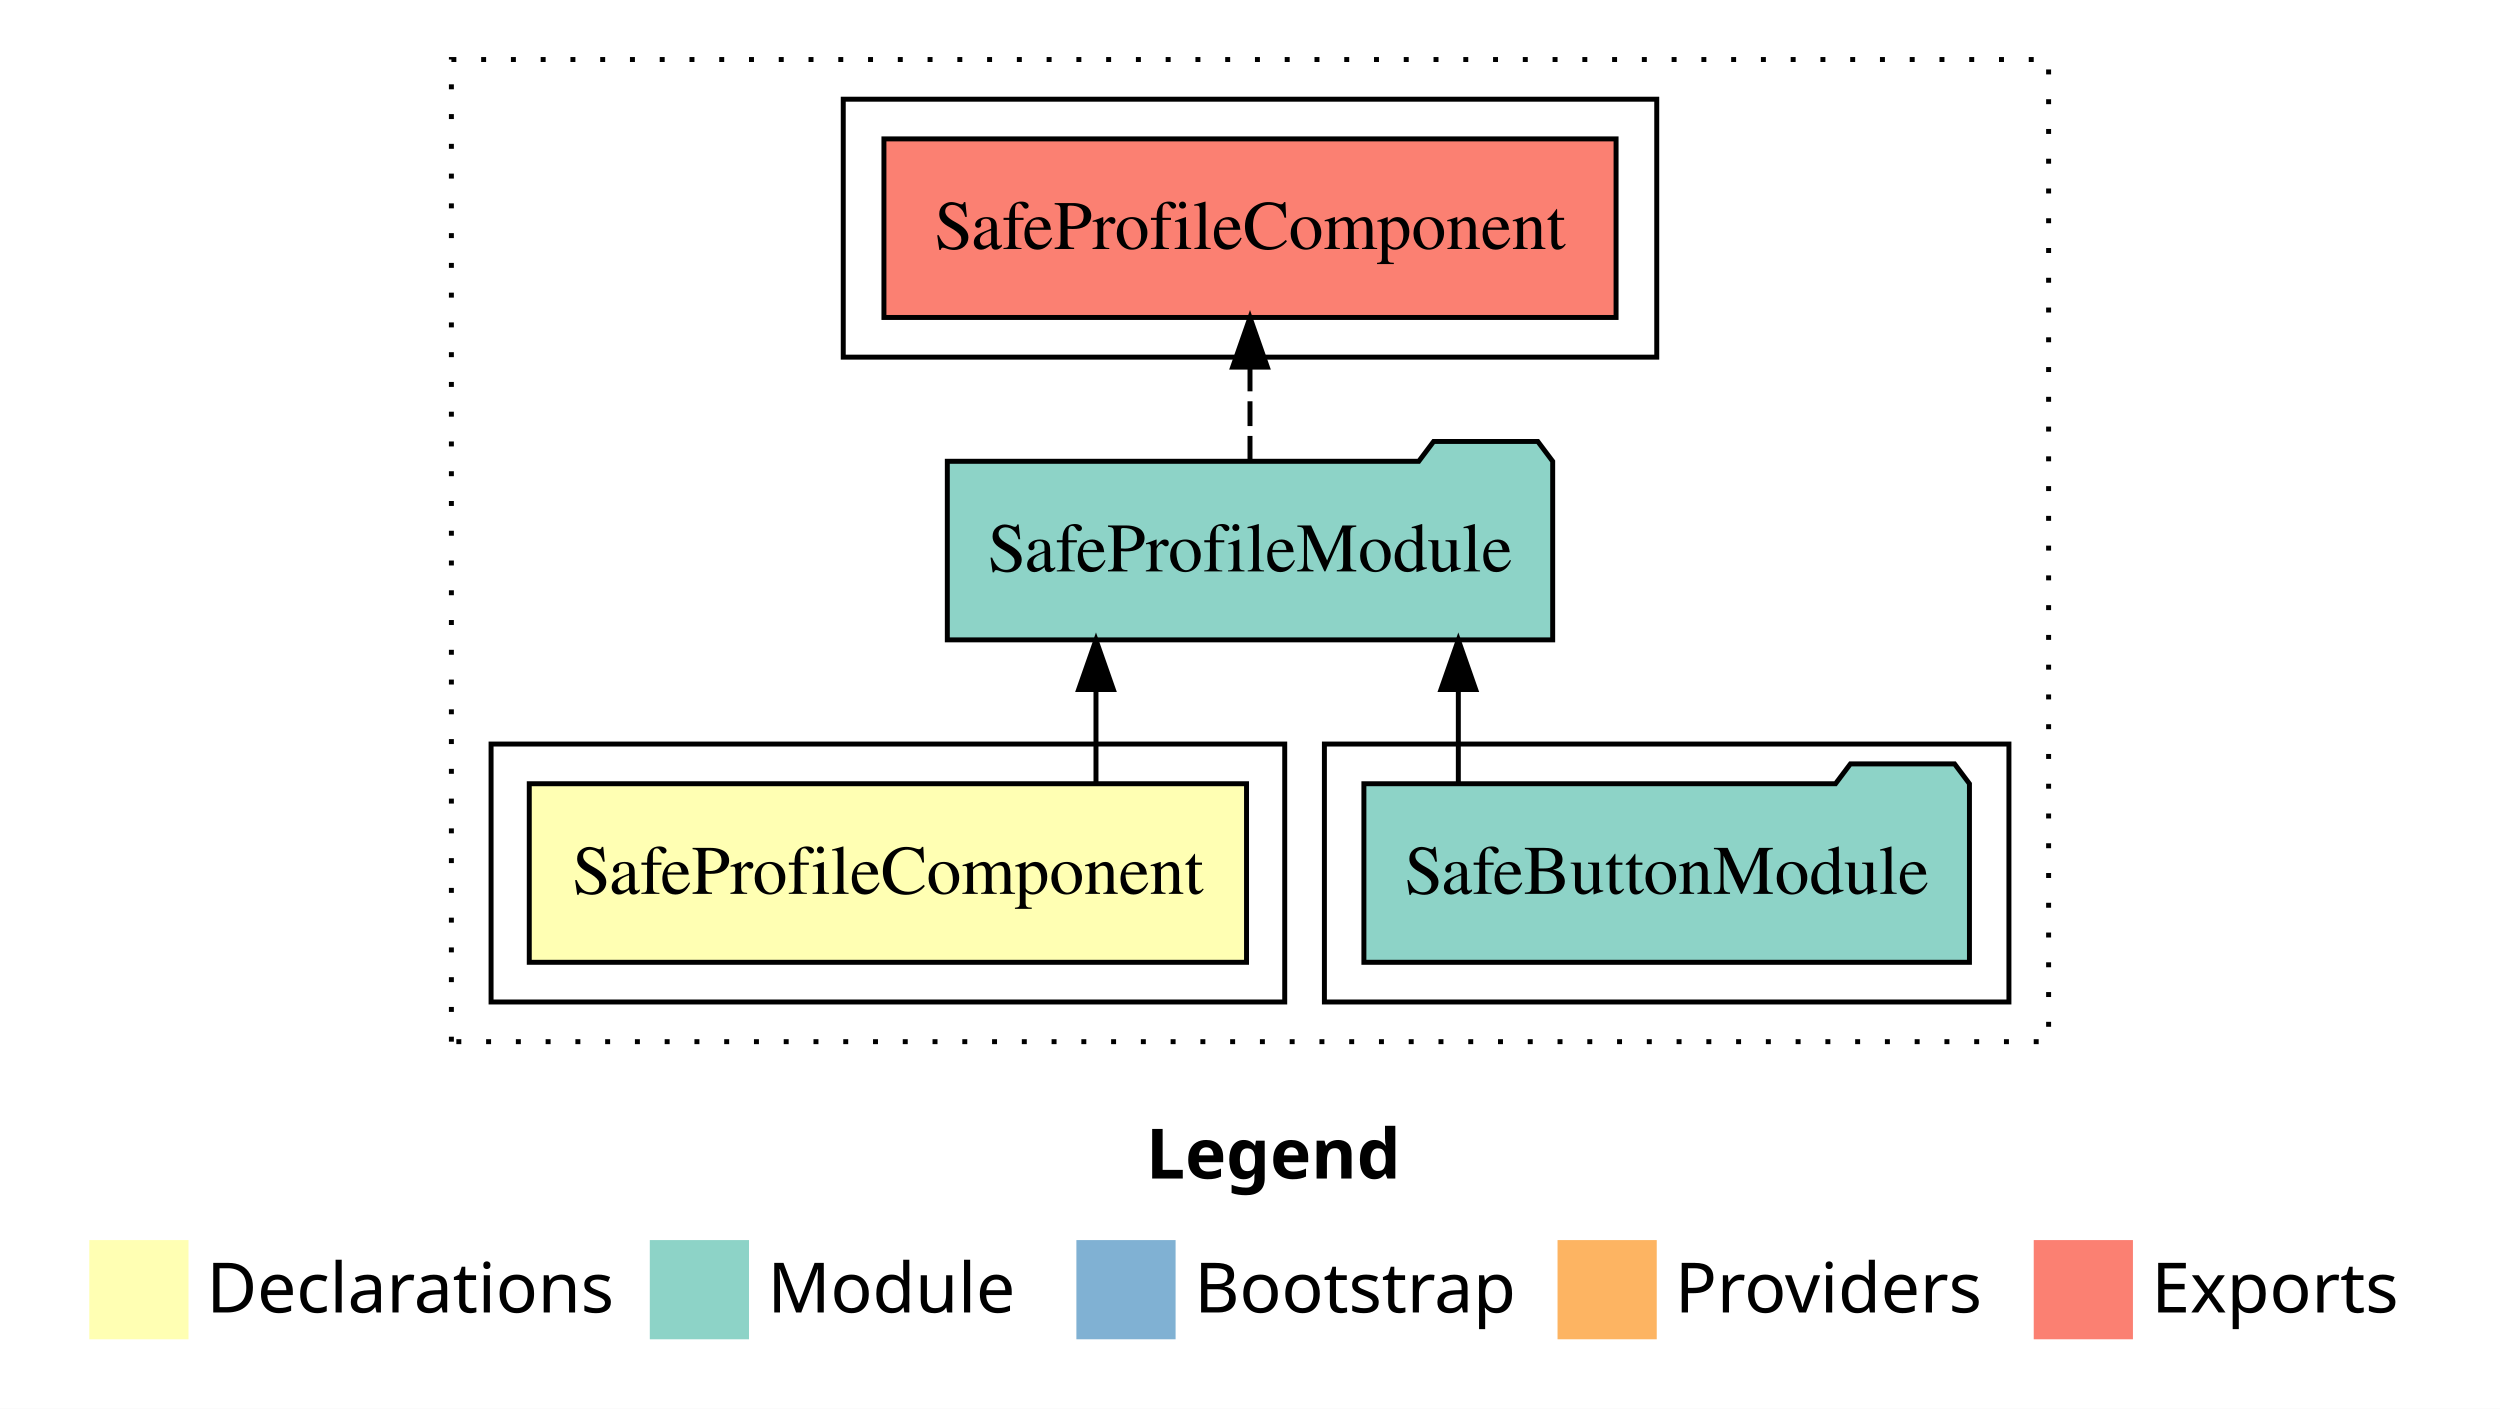
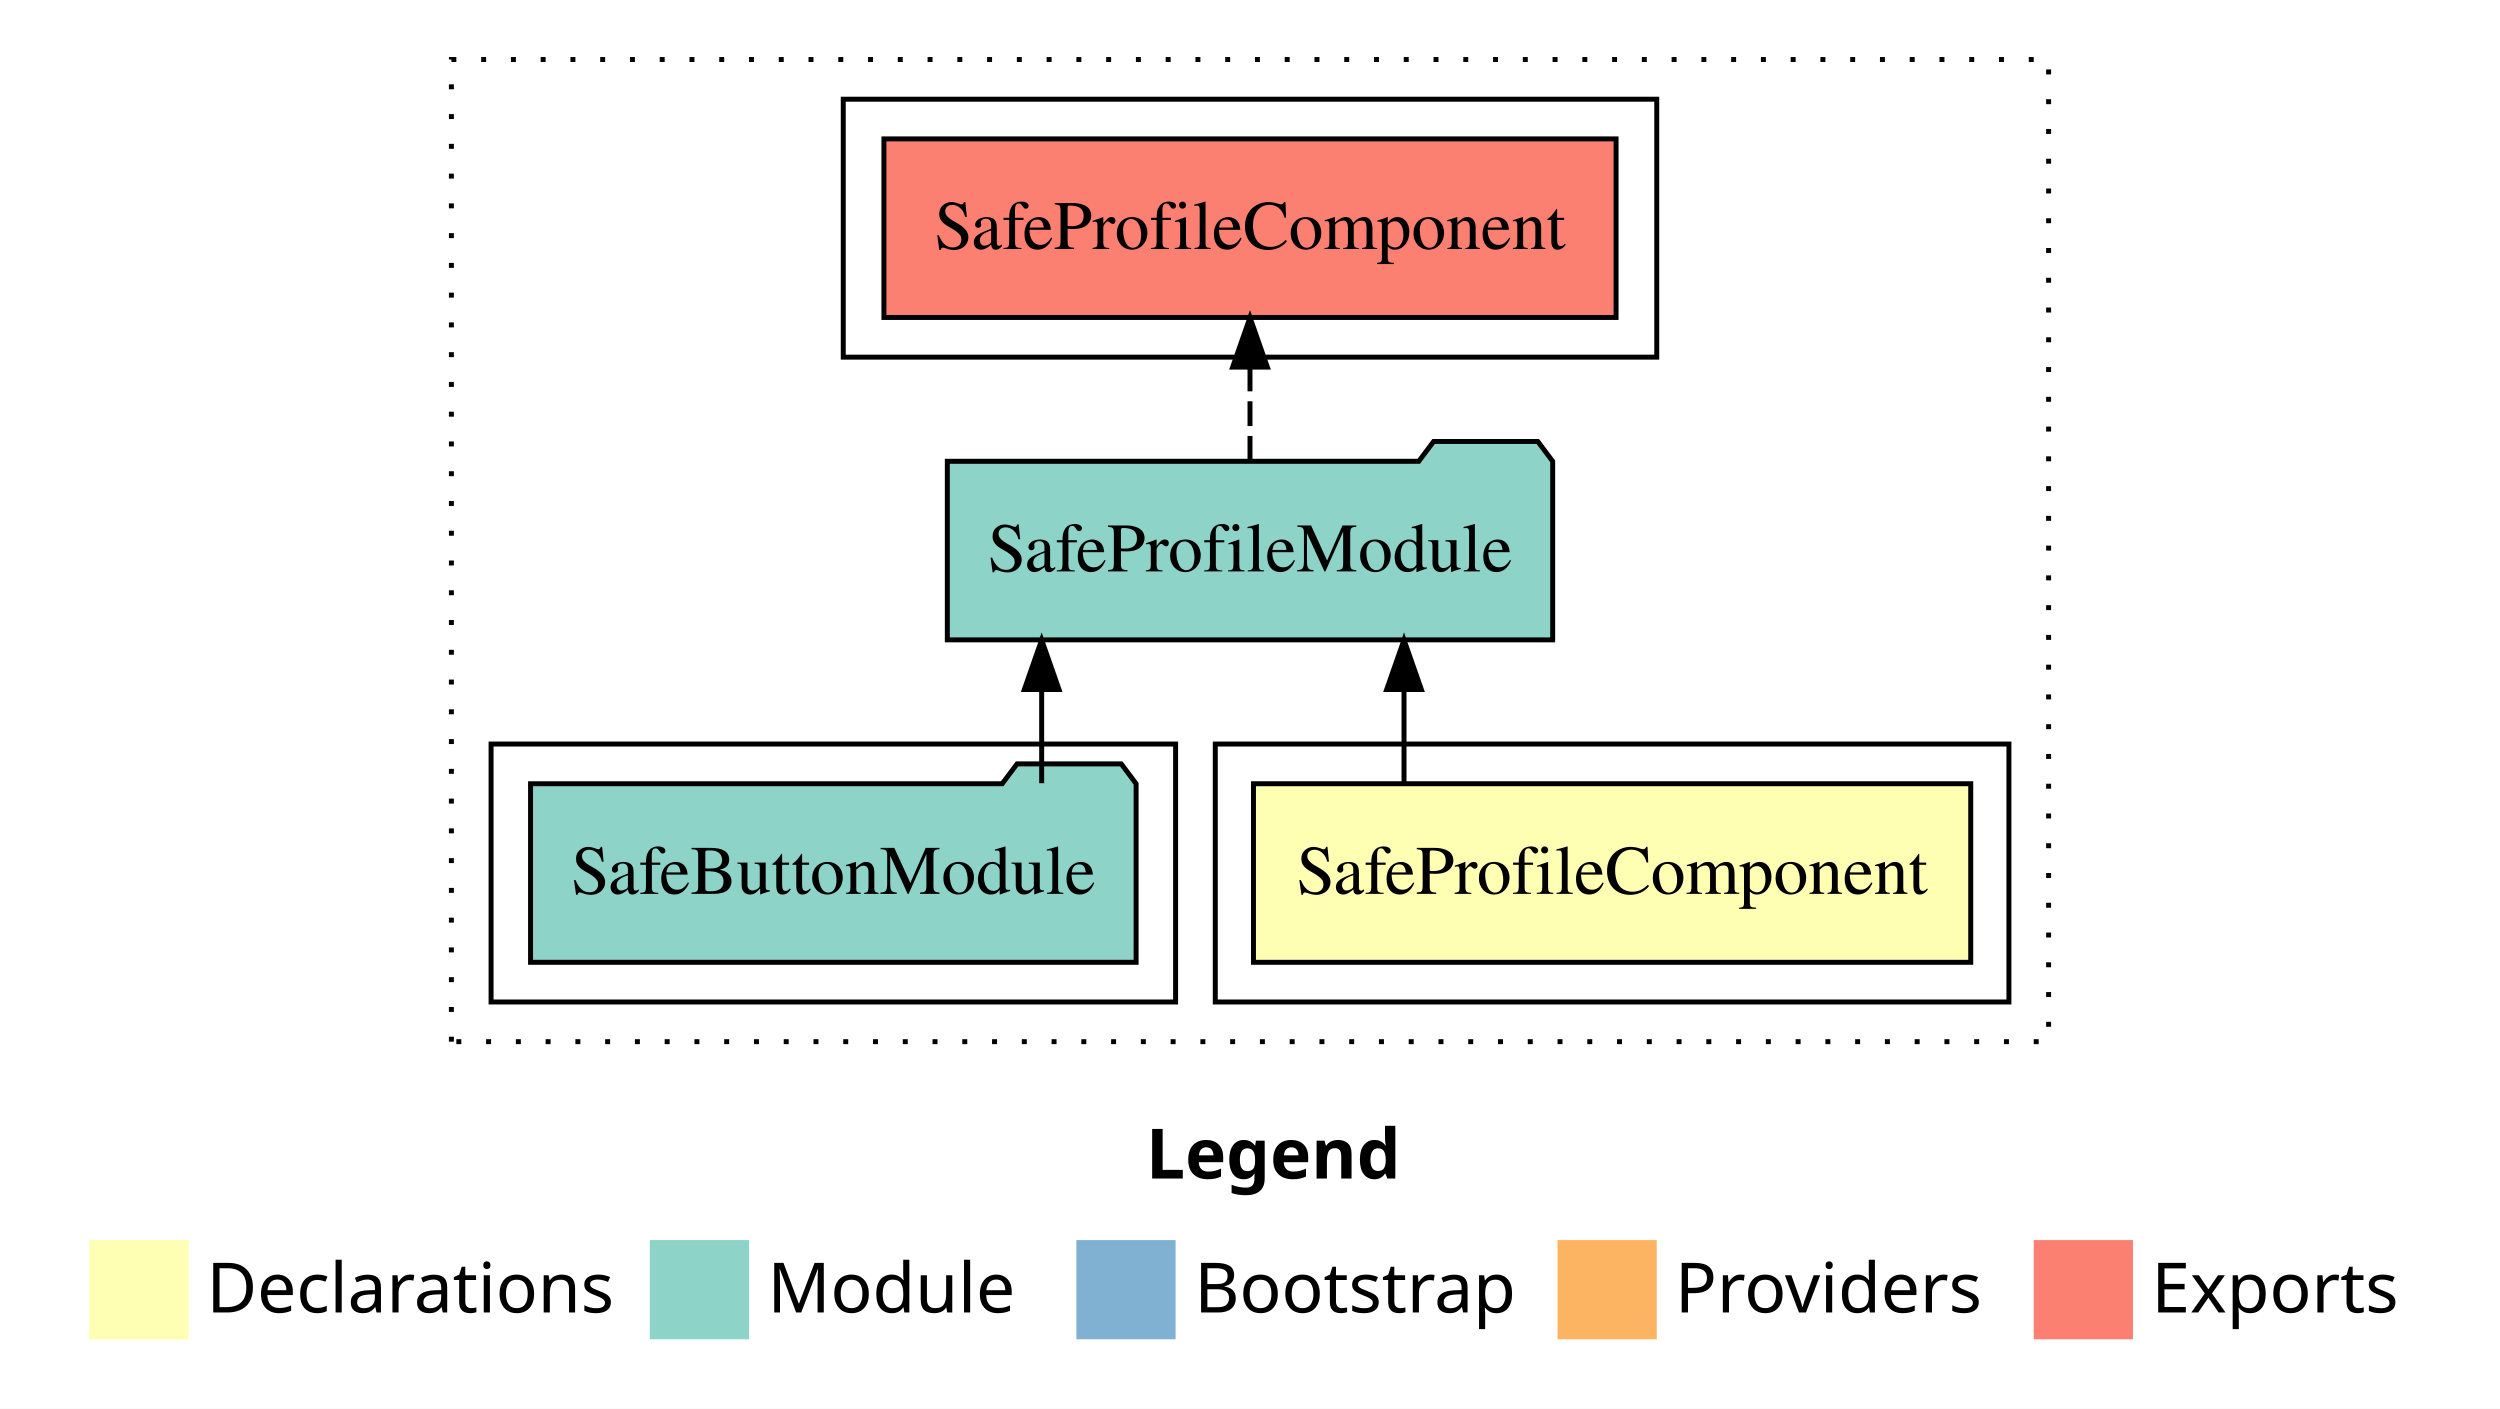
<svg xmlns="http://www.w3.org/2000/svg" width="504pt" height="284pt" viewBox="0.00 0.00 504.00 284.00">
  <g id="graph0" class="graph" transform="scale(1 1) rotate(0) translate(4 280)">
    <polygon fill="white" stroke="transparent" points="-4,4 -4,-280 500,-280 500,4 -4,4" />
    <text text-anchor="start" x="227.01" y="-42.4" font-family="sans-serif" font-weight="bold" font-size="14.00">Legend</text>
    <polygon fill="#ffffb3" stroke="transparent" points="14,-10 14,-30 34,-30 34,-10 14,-10" />
    <text text-anchor="start" x="37.63" y="-15.4" font-family="sans-serif" font-size="14.00">  Declarations</text>
    <polygon fill="#8dd3c7" stroke="transparent" points="127,-10 127,-30 147,-30 147,-10 127,-10" />
    <text text-anchor="start" x="150.73" y="-15.4" font-family="sans-serif" font-size="14.00">  Module</text>
    <polygon fill="#80b1d3" stroke="transparent" points="213,-10 213,-30 233,-30 233,-10 213,-10" />
    <text text-anchor="start" x="236.78" y="-15.4" font-family="sans-serif" font-size="14.00">  Bootstrap</text>
    <polygon fill="#fdb462" stroke="transparent" points="310,-10 310,-30 330,-30 330,-10 310,-10" />
    <text text-anchor="start" x="333.67" y="-15.4" font-family="sans-serif" font-size="14.00">  Providers</text>
    <polygon fill="#fb8072" stroke="transparent" points="406,-10 406,-30 426,-30 426,-10 406,-10" />
    <text text-anchor="start" x="429.73" y="-15.4" font-family="sans-serif" font-size="14.00">  Exports</text>
    <g id="clust1" class="cluster">
      <polygon fill="none" stroke="black" stroke-dasharray="1,5" points="87,-70 87,-268 409,-268 409,-70 87,-70" />
    </g>
+     <g id="clust2" class="cluster">
+       <polygon fill="none" stroke="black" points="241,-78 241,-130 401,-130 401,-78 241,-78" />
+     </g>
    <g id="clust5" class="cluster">
      <polygon fill="none" stroke="black" points="166,-208 166,-260 330,-260 330,-208 166,-208" />
    </g>
    <g id="clust4" class="cluster">
-       <polygon fill="none" stroke="black" points="263,-78 263,-130 401,-130 401,-78 263,-78" />
-     </g>
-     <g id="clust2" class="cluster">
-       <polygon fill="none" stroke="black" points="95,-78 95,-130 255,-130 255,-78 95,-78" />
+       <polygon fill="none" stroke="black" points="95,-78 95,-130 233,-130 233,-78 95,-78" />
    </g>
    <g id="node1" class="node">
-       <polygon fill="#ffffb3" stroke="black" points="247.3,-122 102.7,-122 102.7,-86 247.3,-86 247.3,-122" />
-       <text text-anchor="middle" x="175" y="-99.8" font-family="Times,serif" font-size="14.00">SafeProfileComponent</text>
+       <polygon fill="#ffffb3" stroke="black" points="393.3,-122 248.7,-122 248.7,-86 393.3,-86 393.3,-122" />
+       <text text-anchor="middle" x="321" y="-99.8" font-family="Times,serif" font-size="14.00">SafeProfileComponent</text>
    </g>
    <g id="node2" class="node">
      <polygon fill="#8dd3c7" stroke="black" points="309.02,-187 306.02,-191 285.02,-191 282.02,-187 186.98,-187 186.98,-151 309.02,-151 309.02,-187" />
      <text text-anchor="middle" x="248" y="-164.8" font-family="Times,serif" font-size="14.00">SafeProfileModule</text>
    </g>
    <g id="edge1" class="edge">
-       <path fill="none" stroke="black" d="M216.95,-122.11C216.95,-122.11 216.95,-140.99 216.95,-140.99" />
-       <polygon fill="black" stroke="black" points="213.45,-140.99 216.95,-150.99 220.45,-140.99 213.45,-140.99" />
+       <path fill="none" stroke="black" d="M279.05,-122.11C279.05,-122.11 279.05,-140.99 279.05,-140.99" />
+       <polygon fill="black" stroke="black" points="275.55,-140.99 279.05,-150.99 282.55,-140.99 275.55,-140.99" />
    </g>
    <g id="node4" class="node">
      <polygon fill="#fb8072" stroke="black" points="321.8,-252 174.2,-252 174.2,-216 321.8,-216 321.8,-252" />
      <text text-anchor="middle" x="248" y="-229.8" font-family="Times,serif" font-size="14.00">SafeProfileComponent </text>
    </g>
    <g id="edge3" class="edge">
      <path fill="none" stroke="black" stroke-dasharray="5,2" d="M248,-187.11C248,-187.11 248,-205.99 248,-205.99" />
      <polygon fill="black" stroke="black" points="244.5,-205.99 248,-215.99 251.5,-205.99 244.5,-205.99" />
    </g>
    <g id="node3" class="node">
-       <polygon fill="#8dd3c7" stroke="black" points="393.04,-122 390.04,-126 369.04,-126 366.04,-122 270.96,-122 270.96,-86 393.04,-86 393.04,-122" />
-       <text text-anchor="middle" x="332" y="-99.8" font-family="Times,serif" font-size="14.00">SafeButtonModule</text>
+       <polygon fill="#8dd3c7" stroke="black" points="225.04,-122 222.04,-126 201.04,-126 198.04,-122 102.96,-122 102.96,-86 225.04,-86 225.04,-122" />
+       <text text-anchor="middle" x="164" y="-99.8" font-family="Times,serif" font-size="14.00">SafeButtonModule</text>
    </g>
    <g id="edge2" class="edge">
-       <path fill="none" stroke="black" d="M290,-122.11C290,-122.11 290,-140.99 290,-140.99" />
-       <polygon fill="black" stroke="black" points="286.5,-140.99 290,-150.99 293.5,-140.99 286.5,-140.99" />
+       <path fill="none" stroke="black" d="M206,-122.11C206,-122.11 206,-140.99 206,-140.99" />
+       <polygon fill="black" stroke="black" points="202.5,-140.99 206,-150.99 209.5,-140.99 202.5,-140.99" />
    </g>
  </g>
</svg>
